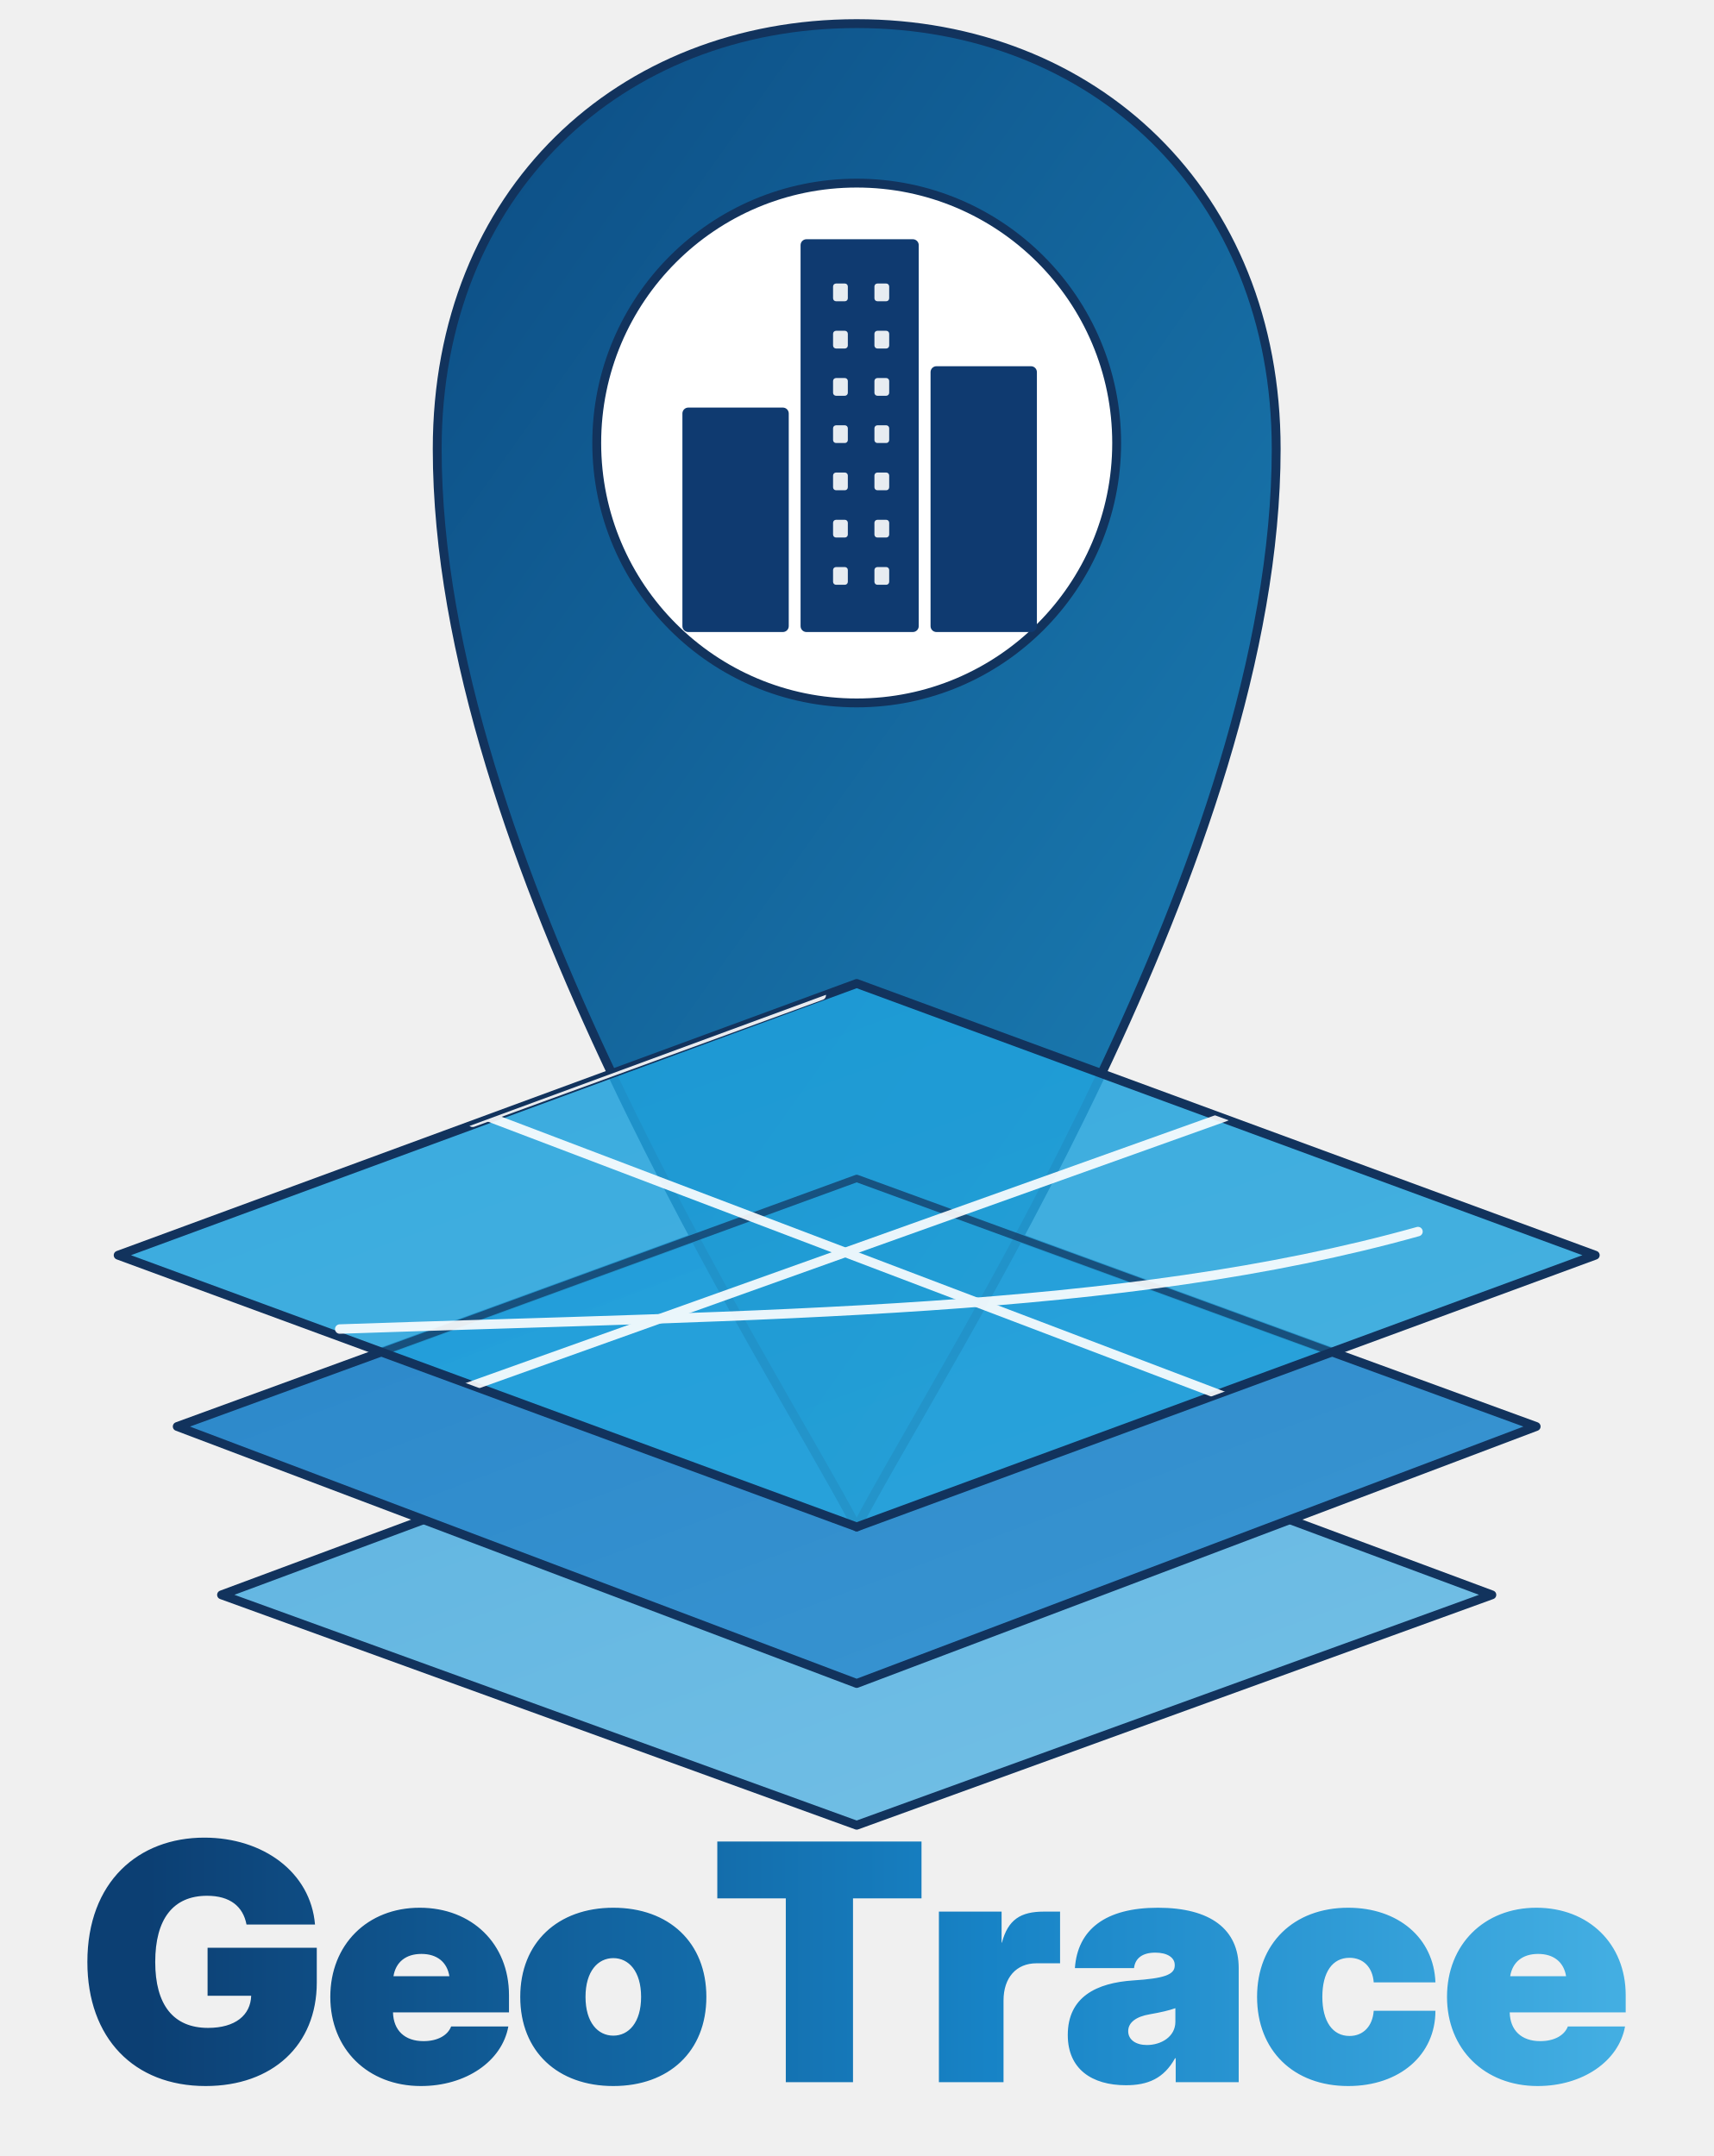
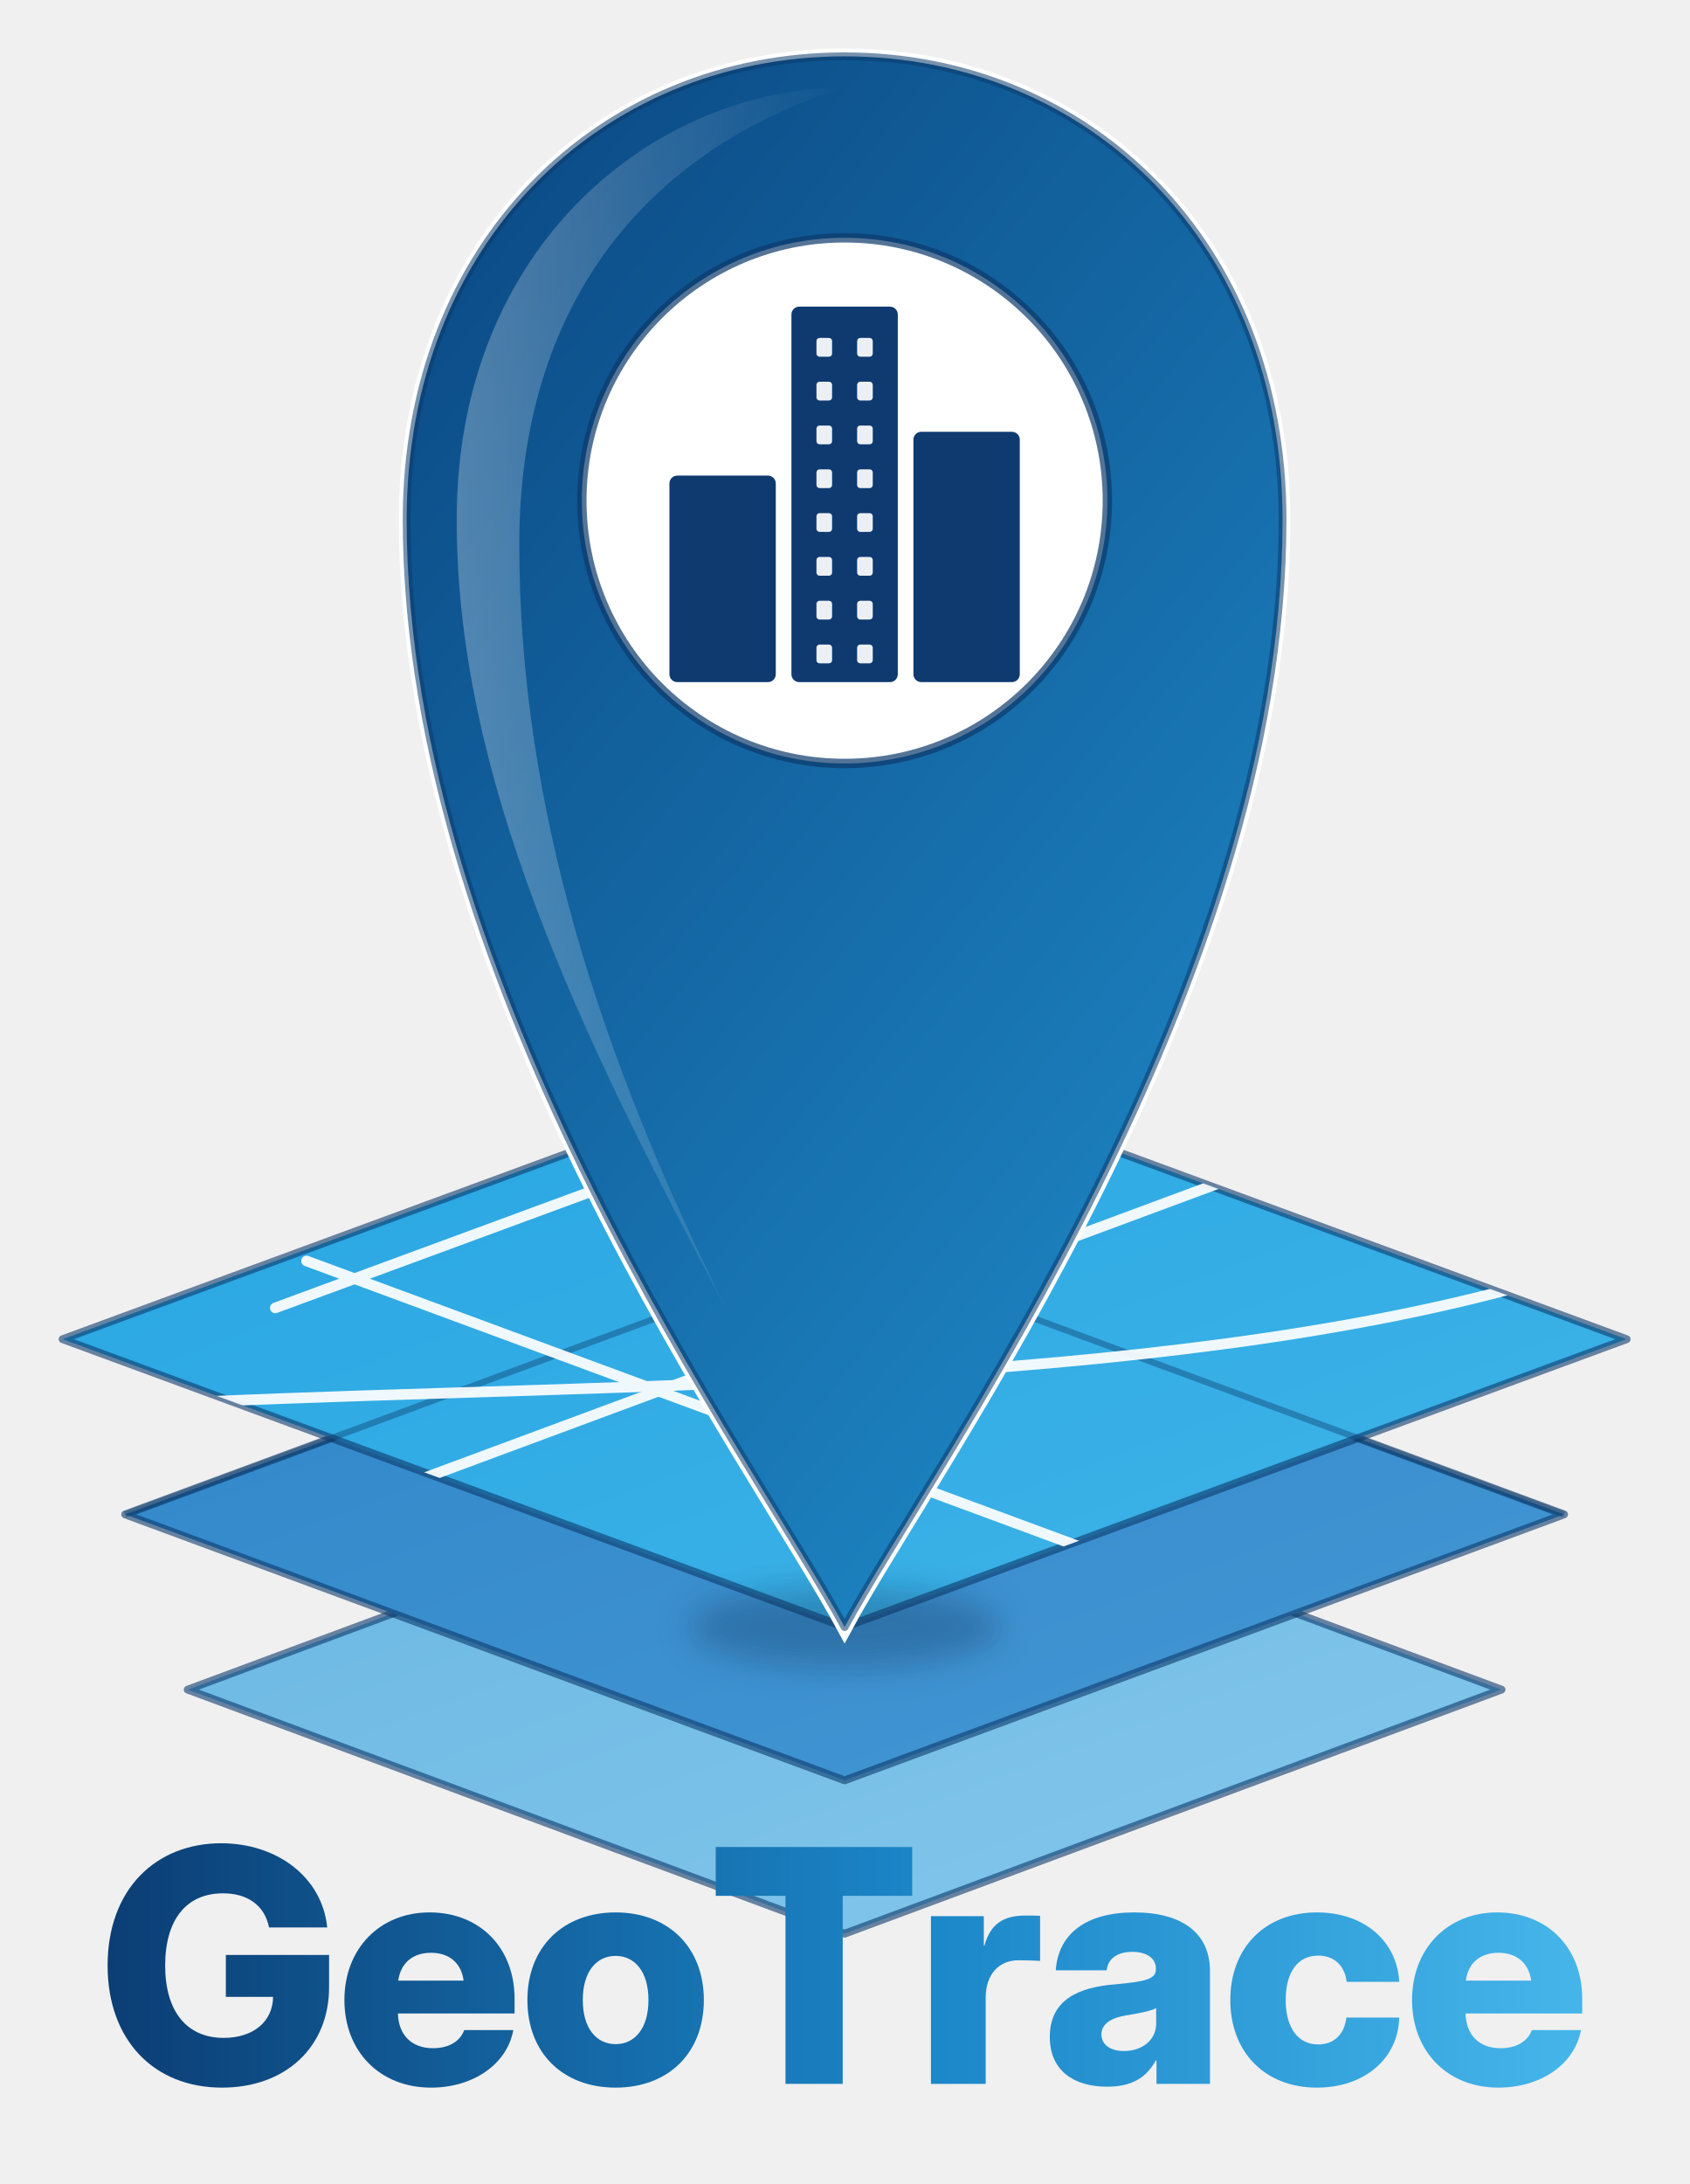
- <svg xmlns="http://www.w3.org/2000/svg" viewBox="40 100 580 730" width="580" height="730">
+ <svg xmlns="http://www.w3.org/2000/svg" viewBox="30 52 540 698">
  <defs>
-     <linearGradient id="pin" x1="0.1" y1="0" x2="0.9" y2="1">
-       <stop offset="0" stop-color="#0d4f86" />
-       <stop offset="1" stop-color="#1c82b8" />
+     <linearGradient id="pin" x1="0.15" y1="0" x2="0.85" y2="1">
+       <stop offset="0" stop-color="#0b4a85" />
+       <stop offset="1" stop-color="#1f8bc9" />
+     </linearGradient>
+     <linearGradient id="hi" x1="0" y1="0" x2="1" y2="0">
+       <stop offset="0" stop-color="#fff" stop-opacity=".28" />
+       <stop offset="1" stop-color="#fff" stop-opacity="0" />
    </linearGradient>
    <linearGradient id="lt" x1="0" y1="0" x2="1" y2="1">
-       <stop offset="0" stop-color="#1b9fdc" />
-       <stop offset="1" stop-color="#2aa6dc" />
+       <stop offset="0" stop-color="#27a5e2" />
+       <stop offset="1" stop-color="#3fb4e8" />
    </linearGradient>
    <linearGradient id="lm" x1="0" y1="0" x2="1" y2="1">
-       <stop offset="0" stop-color="#2a86c9" />
-       <stop offset="1" stop-color="#3a96d2" />
+       <stop offset="0" stop-color="#2f86c8" />
+       <stop offset="1" stop-color="#4597d4" />
    </linearGradient>
    <linearGradient id="lb" x1="0" y1="0" x2="1" y2="1">
-       <stop offset="0" stop-color="#5fb4e0" />
-       <stop offset="1" stop-color="#74c0e6" />
+       <stop offset="0" stop-color="#68b6e2" />
+       <stop offset="1" stop-color="#86c8ec" />
    </linearGradient>
-     <linearGradient id="wm" gradientUnits="userSpaceOnUse" x1="90" y1="0" x2="660" y2="0">
-       <stop offset="0" stop-color="#0c3f73" />
-       <stop offset=".5" stop-color="#1783c6" />
-       <stop offset="1" stop-color="#52bdec" />
+     <linearGradient id="wm" gradientUnits="userSpaceOnUse" x1="61.756" y1="0" x2="538.244" y2="0">
+       <stop offset="0" stop-color="#0b3d73" />
+       <stop offset=".55" stop-color="#1b86c8" />
+       <stop offset="1" stop-color="#46b6ea" />
    </linearGradient>
    <clipPath id="top">
-       <path d="M80,525 L330,433 L580,525 L330,617 Z" />
+       <path d="M50,480 L300,388 L550,480 L300,572 Z" />
    </clipPath>
+     <filter id="blur" x="-30%" y="-80%" width="160%" height="260%">
+       <feGaussianBlur stdDeviation="5" />
+     </filter>
  </defs>
-   <path d="M115,640 L330,560 L545,640 L330,718 Z" fill="url(#lb)" stroke="#12335d" stroke-width="3" stroke-linejoin="round" />
-   <path d="M100,583 L330,499 L560,583 L330,670 Z" fill="url(#lm)" stroke="#12335d" stroke-width="3" stroke-linejoin="round" />
-   <path d="M330,617 C300,560 188,390 188,252 C188,165 250,108 330,108 C410,108 472,165 472,252 C472,390 360,560 330,617 Z" fill="url(#pin)" stroke="#12335d" stroke-width="3" stroke-linejoin="round" />
-   <path d="M80,525 L330,433 L580,525 L330,617 Z" fill="url(#lt)" fill-opacity=".86" stroke="#12335d" stroke-width="3" stroke-linejoin="round" />
-   <path d="M100,583 L330,499 L560,583" fill="none" stroke="#12335d" stroke-width="2.5" stroke-linejoin="round" opacity=".7" />
-   <g clip-path="url(#top)" fill="none" stroke="#fff" stroke-width="3.2" stroke-linecap="round" opacity=".9">
-     <path d="M200,480 L318,437" />
-     <path d="M205,478 L468,578" />
-     <path d="M192,572 L455,478" />
-     <path d="M155,550 C300,545 420,545 520,517" />
+   <g>
+     <path d="M90,592 L300,514 L510,592 L300,670 Z" fill="url(#lb)" stroke="#0c3a6b" stroke-opacity=".6" stroke-width="2.5" stroke-linejoin="round" />
  </g>
-   <circle cx="330" cy="250" r="88" fill="#fff" stroke="#12335d" stroke-width="3" />
-   <g fill="#0f3a70">
-     <rect x="271" y="238" width="36" height="76" rx="2" />
-     <rect x="311" y="181" width="40" height="133" rx="2" />
-     <rect x="355" y="224" width="36" height="90" rx="2" />
+   <g>
+     <path d="M70,536 L300,451 L530,536 L300,621 Z" fill="url(#lm)" stroke="#0c3a6b" stroke-opacity=".6" stroke-width="2.5" stroke-linejoin="round" />
  </g>
-   <g fill="#fff" opacity=".9">
-     <rect x="322" y="196" width="5" height="6" rx="1" />
-     <rect x="322" y="212" width="5" height="6" rx="1" />
-     <rect x="322" y="228" width="5" height="6" rx="1" />
-     <rect x="322" y="244" width="5" height="6" rx="1" />
-     <rect x="322" y="260" width="5" height="6" rx="1" />
-     <rect x="322" y="276" width="5" height="6" rx="1" />
-     <rect x="322" y="292" width="5" height="6" rx="1" />
-     <rect x="336" y="196" width="5" height="6" rx="1" />
-     <rect x="336" y="212" width="5" height="6" rx="1" />
-     <rect x="336" y="228" width="5" height="6" rx="1" />
-     <rect x="336" y="244" width="5" height="6" rx="1" />
-     <rect x="336" y="260" width="5" height="6" rx="1" />
-     <rect x="336" y="276" width="5" height="6" rx="1" />
-     <rect x="336" y="292" width="5" height="6" rx="1" />
+   <g>
+     <path d="M50,480 L300,388 L550,480 L300,572 Z" fill="url(#lt)" stroke="#0c3a6b" stroke-opacity=".6" stroke-width="2.5" stroke-linejoin="round" />
+     <path d="M70,536 L300,451 L530,536" fill="none" stroke="#0c3a6b" stroke-opacity=".4" stroke-width="2" stroke-linejoin="round" />
+     <g clip-path="url(#top)" fill="none" stroke="#fff" stroke-width="3.4" stroke-linecap="round" opacity=".92">
+       <path d="M118,470 L270,414" pathLength="1" />
+       <path d="M128,455 L450,574" pathLength="1" />
+       <path d="M110,545 L420,430" pathLength="1" />
+       <path d="M95,500 C230,494 400,496 520,462" pathLength="1" />
+     </g>
  </g>
-   <path d="M109.609 806.312C132.195 806.312 147.234 792.477 147.234 771.258V759.5H110.266V775.742H125.031C124.812 782.305 119.672 786.625 110.43 786.625C98.672 786.625 92.547 778.805 92.547 764.312C92.547 749.82 98.562 741.891 110.102 741.891C117.922 741.891 122.297 745.555 123.445 751.625H146.633C145.156 733.906 129.023 722.203 109.172 722.203C86.914 722.203 69.578 737.078 69.578 764.312C69.578 790.07 85.328 806.312 109.609 806.312Z M182.492 806.312C197.695 806.312 209.945 797.945 212.078 786.133H192.719C191.516 789.25 188.016 791.109 183.367 791.109C177.023 791.109 173.195 787.5 173.031 781.375H212.297V775.523C212.297 758.188 199.773 745.938 182.055 745.938C164.336 745.938 151.812 758.461 151.812 776.125C151.812 793.789 164.5 806.312 182.492 806.312ZM173.195 769.125C173.961 764.367 177.352 761.578 182.656 761.578C187.961 761.578 191.352 764.367 192.117 769.125Z M247.609 806.312C266.422 806.312 279.109 794.609 279.109 776.125C279.109 757.695 266.422 745.938 247.609 745.938C228.852 745.938 216.109 757.695 216.109 776.125C216.109 794.664 228.852 806.312 247.609 806.312ZM247.609 789.25C242.414 789.25 238.203 784.82 238.203 776.125C238.203 767.43 242.414 763.0 247.609 763.0C252.805 763.0 257.016 767.43 257.016 776.125C257.016 784.82 252.805 789.25 247.609 789.25Z M282.812 742.766H306.0V805.0H328.75V742.766H351.938V723.516H282.812Z M357.828 805.0H379.703V777.328C379.703 769.617 384.023 764.75 390.859 764.75H398.844V747.25H393.375C385.445 747.25 381.234 749.984 379.156 757.75H379.047V747.25H357.828Z M421.141 806.039C428.523 806.039 433.938 803.797 437.766 796.906H437.984V805.0H459.312V766.391C459.312 753.266 449.797 745.938 431.969 745.938C414.25 745.938 404.789 753.266 403.859 766.391H423.875C424.258 763.0 426.773 761.141 431.094 761.141C435.086 761.141 437.656 762.781 437.656 765.297V765.516C437.656 768.688 433.828 769.891 423.656 770.547C411.188 771.367 401.453 776.125 401.453 789.031C401.453 800.516 409.547 806.039 421.141 806.039ZM428.25 792.422C424.531 792.422 421.906 790.672 421.906 787.719C421.906 784.766 424.641 782.797 429.125 782.031C433.172 781.32 435.688 780.719 437.875 779.953V784.547C437.875 789.688 432.953 792.422 428.25 792.422Z M496.375 806.312C513.766 806.312 525.906 795.812 525.906 780.828H505.016C504.633 786.078 501.461 789.359 496.812 789.359C491.07 789.359 487.625 784.383 487.625 776.125C487.625 767.812 491.016 762.891 496.812 762.891C501.461 762.891 504.633 766.062 505.016 771.203H525.906C525.359 756.219 513.328 745.938 496.375 745.938C477.891 745.938 465.531 758.078 465.531 776.125C465.531 794.227 477.836 806.312 496.375 806.312Z M560.508 806.312C575.711 806.312 587.961 797.945 590.094 786.133H570.734C569.531 789.25 566.031 791.109 561.383 791.109C555.039 791.109 551.211 787.5 551.047 781.375H590.312V775.523C590.312 758.188 577.789 745.938 560.07 745.938C542.352 745.938 529.828 758.461 529.828 776.125C529.828 793.789 542.516 806.312 560.508 806.312ZM551.211 769.125C551.977 764.367 555.367 761.578 560.672 761.578C565.977 761.578 569.367 764.367 570.133 769.125Z" fill="url(#wm)" />
+   <ellipse cx="300" cy="572" rx="50" ry="13" fill="#0a2e57" opacity=".3" filter="url(#blur)" />
+   <g>
+     <path d="M300,572 C272,520 160,368 160,218 C160,130 222,70 300,70 C378,70 440,130 440,218 C440,368 328,520 300,572 Z" fill="url(#pin)" stroke="#fff" stroke-width="5" paint-order="stroke" />
+     <path d="M300,572 C272,520 160,368 160,218 C160,130 222,70 300,70 C378,70 440,130 440,218 C440,368 328,520 300,572 Z" fill="none" stroke="#0c3a6b" stroke-opacity=".55" stroke-width="2.5" stroke-linejoin="round" />
+     <path d="M300,80 C240,80 176,130 176,218 C176,300 214,380 262,470 C222,390 196,310 196,226 C196,150 236,100 300,80 Z" fill="url(#hi)" />
+   </g>
+   <g>
+     <circle cx="300" cy="212" r="84" fill="#fff" stroke="#0c3a6b" stroke-opacity=".7" stroke-width="3" />
+     <rect x="244" y="204" width="34" height="66" rx="2.5" fill="#0f3a70" />
+     <rect x="283" y="150" width="34" height="120" rx="2.5" fill="#0f3a70" />
+     <rect x="322" y="190" width="34" height="80" rx="2.5" fill="#0f3a70" />
+     <g fill="#fff" opacity=".92">
+       <rect x="291" y="160" width="5" height="6" rx="1" />
+       <rect x="291" y="174" width="5" height="6" rx="1" />
+       <rect x="291" y="188" width="5" height="6" rx="1" />
+       <rect x="291" y="202" width="5" height="6" rx="1" />
+       <rect x="291" y="216" width="5" height="6" rx="1" />
+       <rect x="291" y="230" width="5" height="6" rx="1" />
+       <rect x="291" y="244" width="5" height="6" rx="1" />
+       <rect x="291" y="258" width="5" height="6" rx="1" />
+       <rect x="304" y="160" width="5" height="6" rx="1" />
+       <rect x="304" y="174" width="5" height="6" rx="1" />
+       <rect x="304" y="188" width="5" height="6" rx="1" />
+       <rect x="304" y="202" width="5" height="6" rx="1" />
+       <rect x="304" y="216" width="5" height="6" rx="1" />
+       <rect x="304" y="230" width="5" height="6" rx="1" />
+       <rect x="304" y="244" width="5" height="6" rx="1" />
+       <rect x="304" y="258" width="5" height="6" rx="1" />
+     </g>
+   </g>
+   <g fill="url(#wm)">
+     <path d="M101.0 719.2C121.2 719.2 135.2 706.3 135.2 687.1V676.8H102.2V690.2H117.3C117.2 698.0 111.1 703.3 101.5 703.3C89.6 703.3 82.8 694.7 82.8 680.2C82.8 665.6 89.5 657.1 101.3 657.1C109.5 657.1 114.7 661.3 116.0 668.0H134.6C133.0 651.9 118.5 641.1 100.7 641.1C80.1 641.1 64.4 655.5 64.4 680.2C64.4 703.8 79.0 719.2 101.0 719.2Z" />
+     <path d="M167.8 719.2C181.3 719.2 192.1 711.7 194.1 700.8H178.4C177.1 704.4 173.5 706.6 168.4 706.6C161.5 706.6 157.4 702.3 157.2 695.5H194.5V690.8C194.5 674.5 183.4 663.2 167.3 663.2C151.4 663.2 140.1 674.8 140.1 691.2C140.1 707.5 151.3 719.2 167.8 719.2ZM157.3 685.0C158.1 679.4 161.9 676.1 167.8 676.1C173.6 676.1 177.5 679.4 178.2 685.0Z" />
+     <path d="M226.8 719.2C243.6 719.2 255.0 708.2 255.0 691.2C255.0 674.3 243.6 663.2 226.8 663.2C210.0 663.2 198.6 674.3 198.6 691.2C198.6 708.2 210.0 719.2 226.8 719.2ZM226.8 705.3C220.7 705.3 216.3 700.3 216.3 691.2C216.3 682.1 220.7 677.1 226.8 677.1C232.9 677.1 237.3 682.1 237.3 691.2C237.3 700.3 232.9 705.3 226.8 705.3Z" />
+     <path d="M258.8 657.9H281.1V718.0H299.4V657.9H321.6V642.3H258.8Z" />
+     <path d="M327.6 718.0H345.1V690.5C345.1 682.9 349.4 678.5 355.6 678.5C358.2 678.5 361.3 678.6 362.5 678.7V664.3C361.1 664.2 359.7 664.2 357.8 664.2C350.6 664.2 346.6 667.0 344.7 673.8H344.5V664.4H327.6Z" />
+     <path d="M383.9 718.9C391.5 718.9 396.3 716.3 399.5 710.5H399.7V718.0H416.8V681.9C416.8 670.1 408.2 663.2 392.6 663.2C377.1 663.2 368.3 670.1 367.5 681.7H383.8C384.1 678.1 387.1 675.8 392.0 675.8C396.6 675.8 399.5 677.9 399.5 681.1V681.4C399.5 684.6 396.0 685.3 386.4 686.2C375.0 687.1 365.6 691.0 365.6 703.0C365.6 713.7 373.2 718.9 383.9 718.9ZM389.3 707.5C385.0 707.5 382.1 705.5 382.1 702.2C382.1 698.7 385.5 696.8 390.1 696.1C394.5 695.4 397.8 694.7 399.6 693.8V698.7C399.6 704.0 395.1 707.5 389.3 707.5Z" />
+     <path d="M451.0 719.2C466.2 719.2 477.0 709.9 477.3 696.8H460.4C459.8 702.0 456.6 705.4 451.4 705.4C444.9 705.4 441.0 700.0 441.0 691.2C441.0 682.4 444.8 677.0 451.4 677.0C456.6 677.0 459.9 680.3 460.5 685.4H477.3C476.6 672.3 466.0 663.2 451.0 663.2C434.4 663.2 423.3 674.5 423.3 691.2C423.3 707.9 434.4 719.2 451.0 719.2Z" />
+     <path d="M509.0 719.2C522.6 719.2 533.4 711.7 535.4 700.8H519.7C518.4 704.4 514.8 706.6 509.7 706.6C502.7 706.6 498.7 702.3 498.5 695.5H535.8V690.8C535.8 674.5 524.7 663.2 508.6 663.2C492.7 663.2 481.4 674.8 481.4 691.2C481.4 707.5 492.6 719.2 509.0 719.2ZM498.6 685.0C499.3 679.4 503.2 676.1 509.0 676.1C514.9 676.1 518.7 679.4 519.5 685.0Z" />
+   </g>
</svg>
